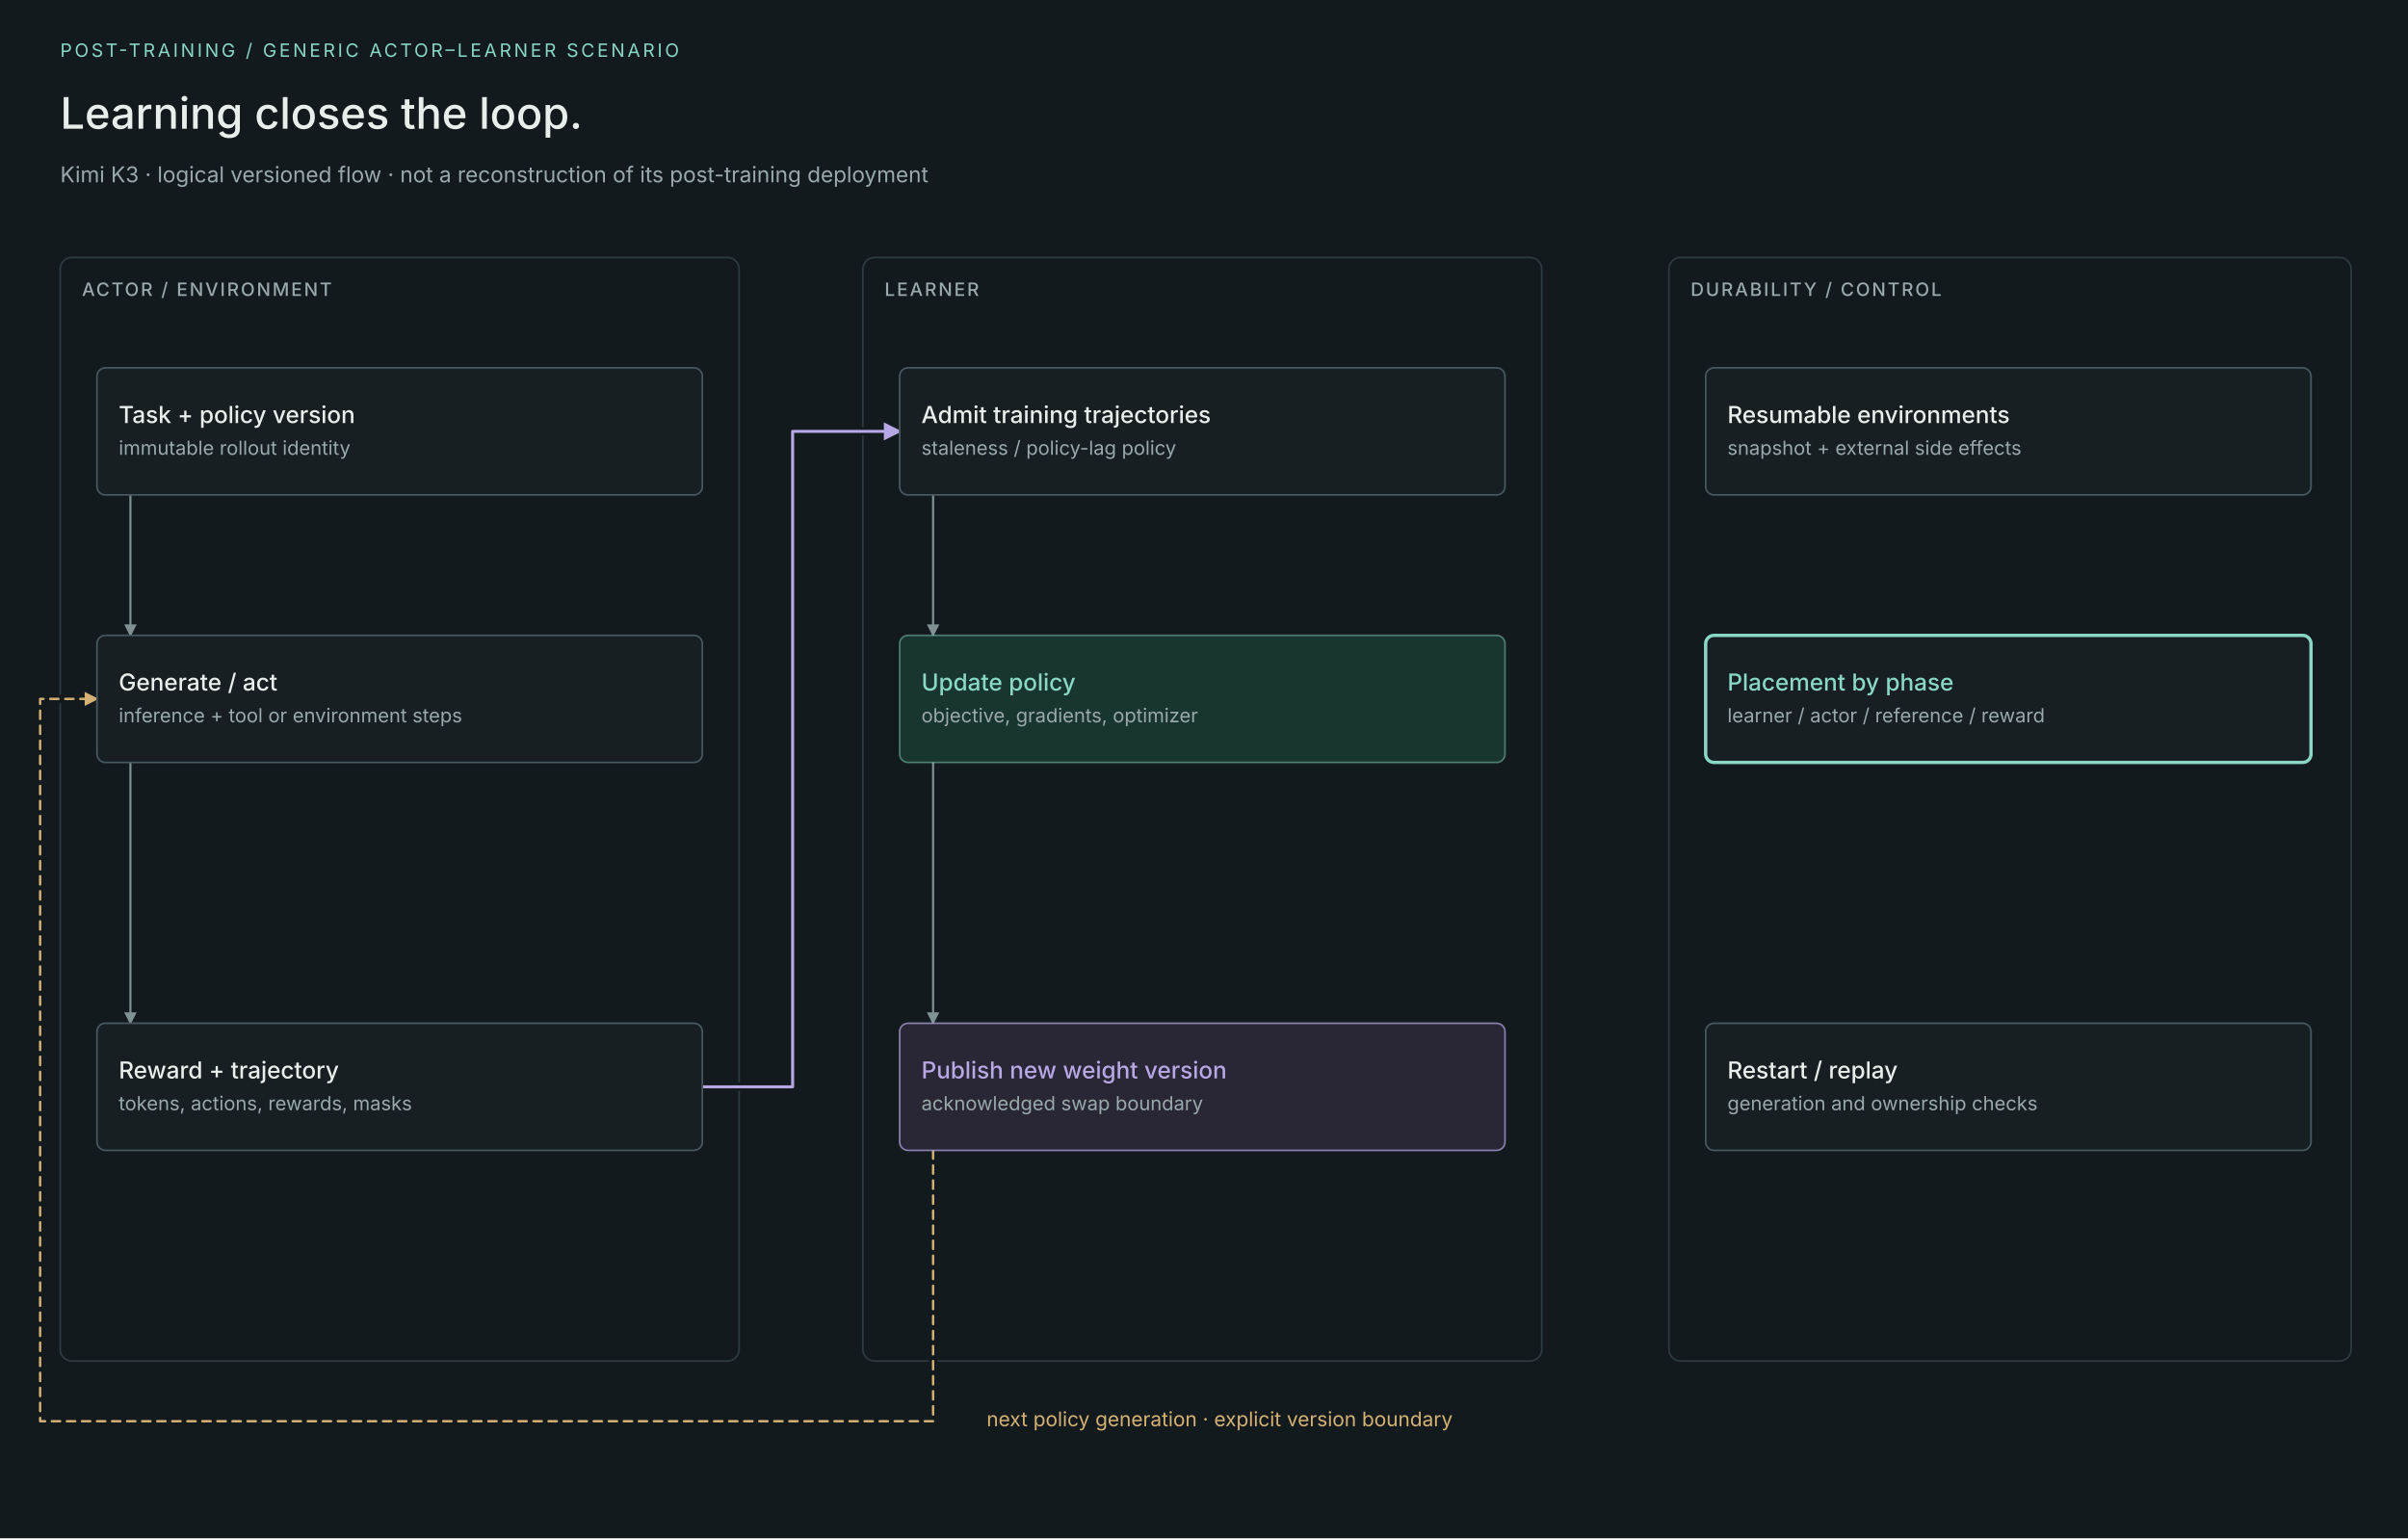
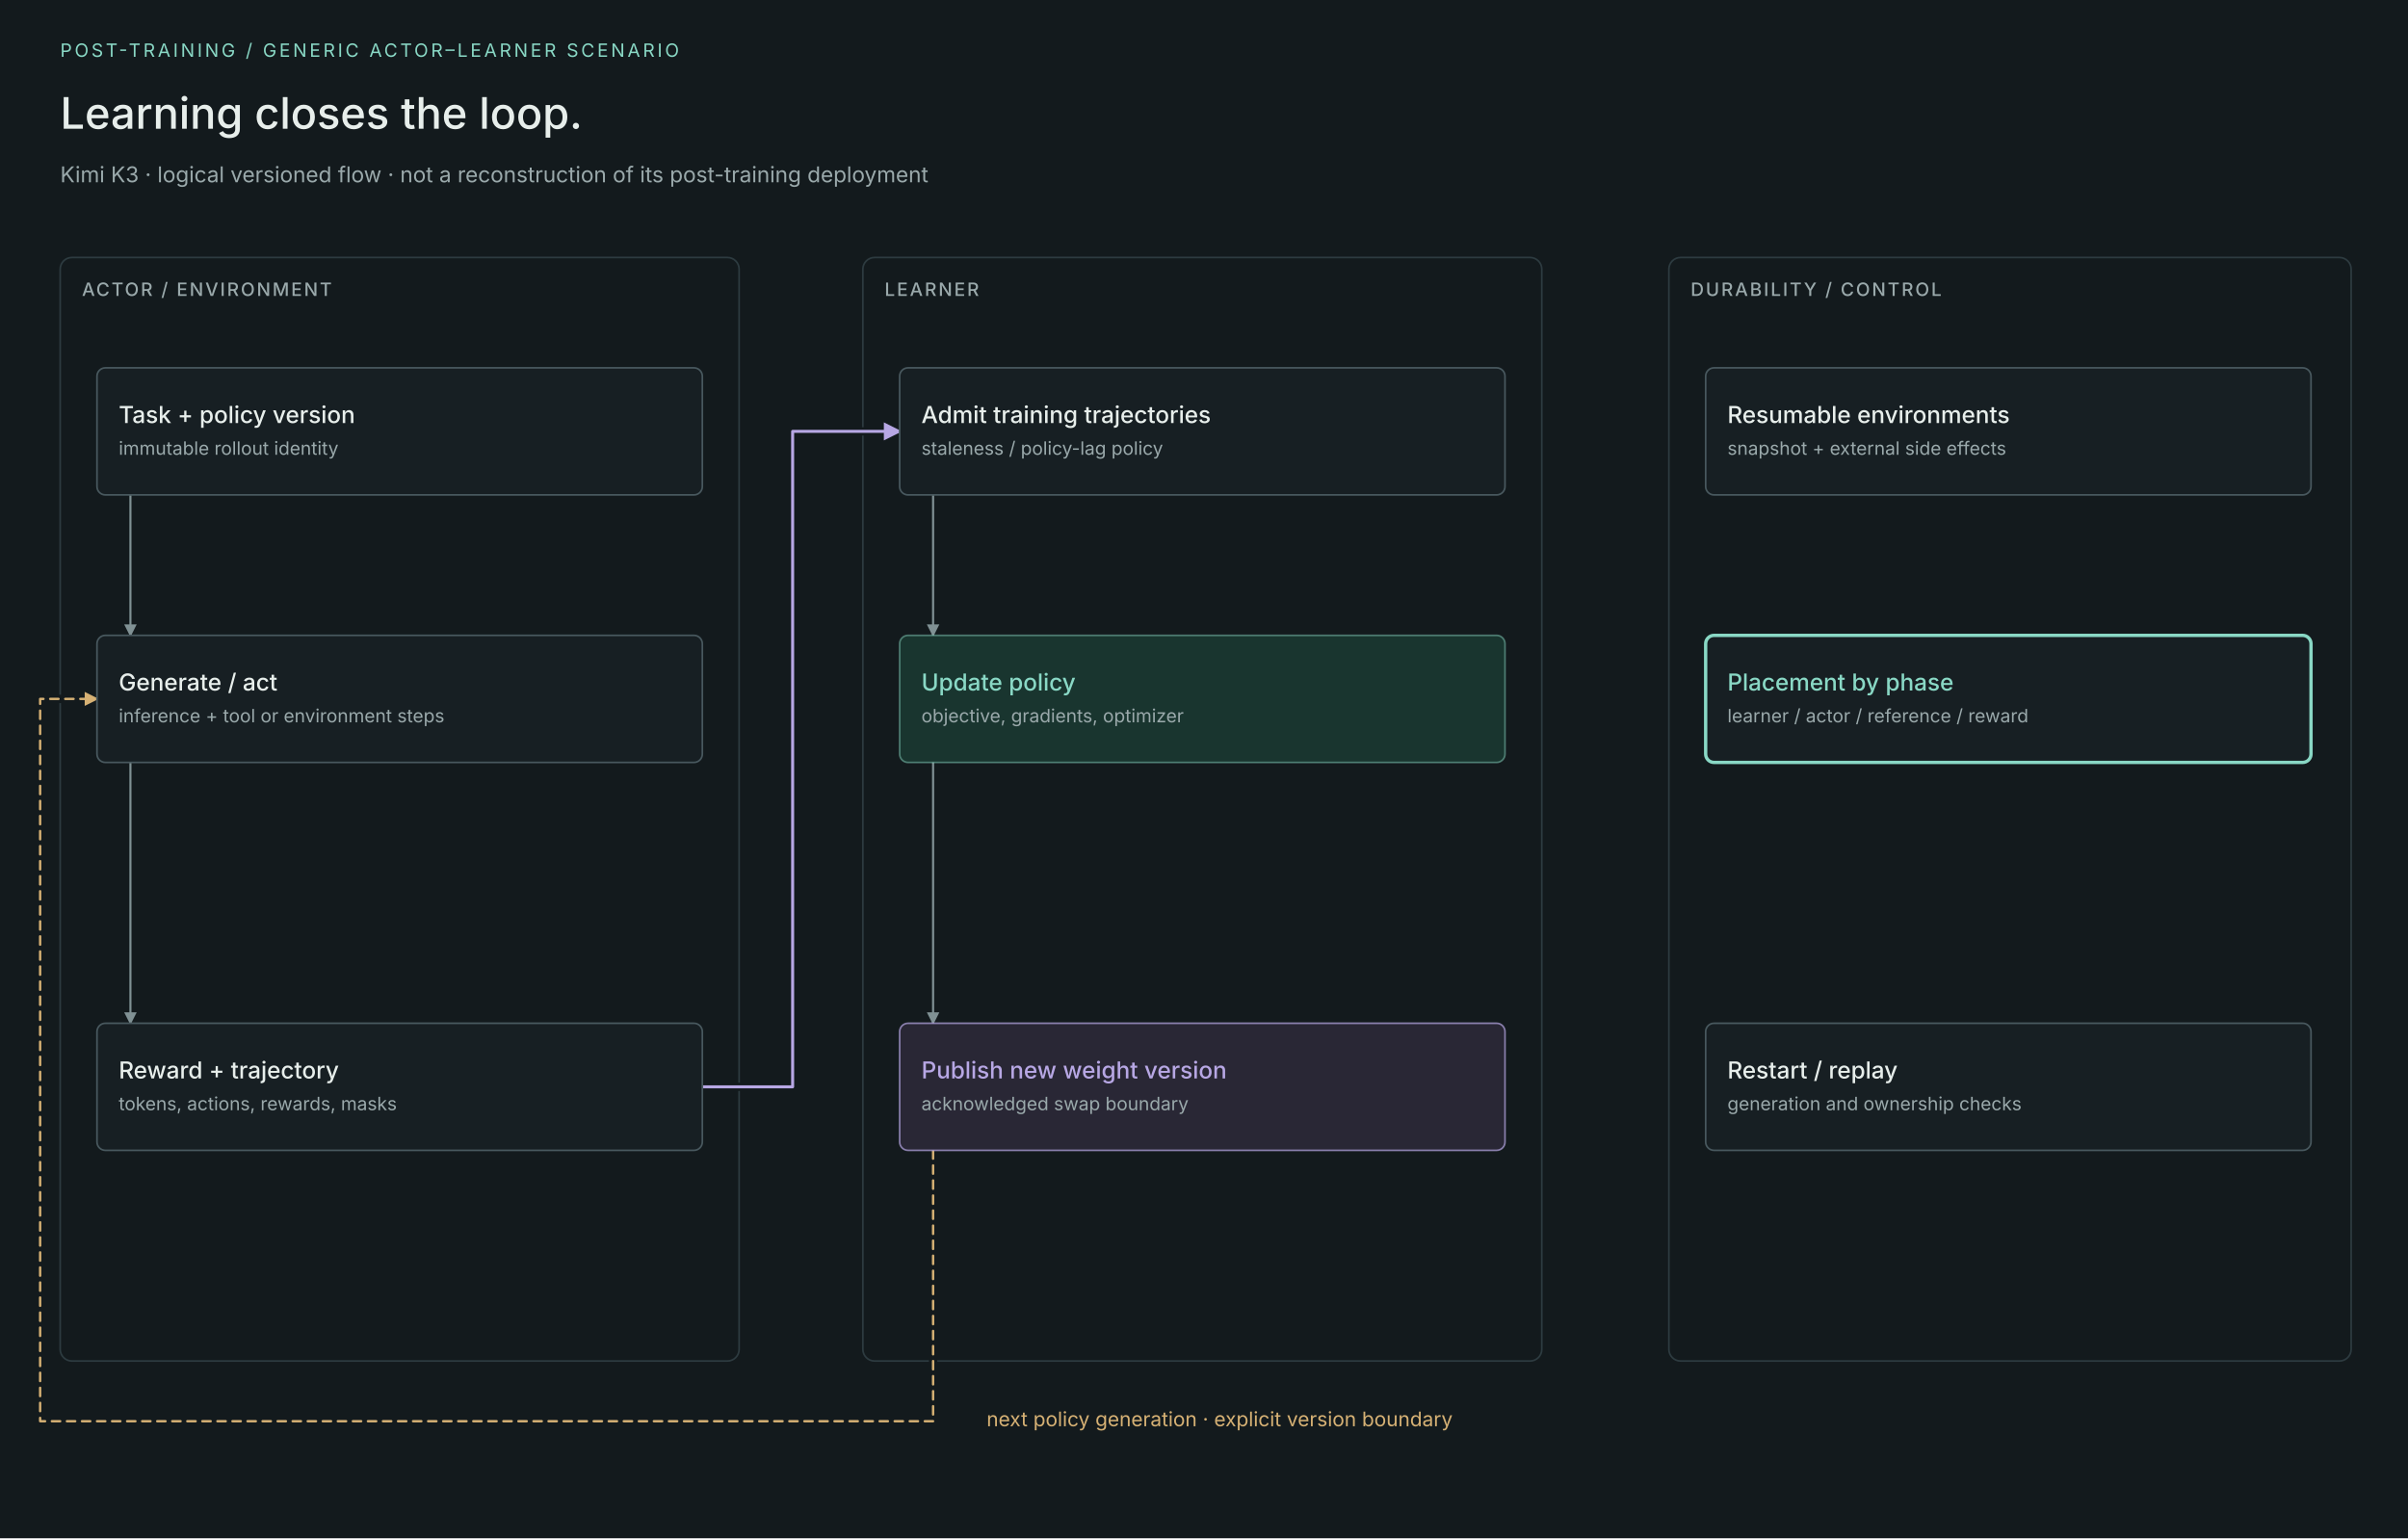
<svg xmlns="http://www.w3.org/2000/svg" class="schematic" id="schematic" viewBox="0 0 1440 920" role="group" aria-label="Kimi K3 Training schematic" style="fill:rgb(0, 0, 0);fill-opacity:1;stroke:none;stroke-width:1px;stroke-opacity:1;stroke-dasharray:none;stroke-linecap:butt;stroke-linejoin:miter;font-family:Inter, -apple-system, &quot;system-ui&quot;, &quot;Segoe UI&quot;, Arial, sans-serif;font-size:14px;font-weight:400;letter-spacing:normal;text-anchor:start;opacity:1" width="1440" height="920">
  <defs style="fill:rgb(0, 0, 0);fill-opacity:1;stroke:none;stroke-width:1px;stroke-opacity:1;stroke-dasharray:none;stroke-linecap:butt;stroke-linejoin:miter;font-family:Inter, -apple-system, &quot;system-ui&quot;, &quot;Segoe UI&quot;, Arial, sans-serif;font-size:14px;font-weight:400;letter-spacing:normal;text-anchor:start;opacity:1">
    <marker id="arrow-flow" viewBox="0 0 8 8" refX="7" refY="4" markerWidth="6" markerHeight="6" orient="auto-start-reverse" style="fill:rgb(0, 0, 0);fill-opacity:1;stroke:none;stroke-width:1px;stroke-opacity:1;stroke-dasharray:none;stroke-linecap:butt;stroke-linejoin:miter;font-family:Inter, -apple-system, &quot;system-ui&quot;, &quot;Segoe UI&quot;, Arial, sans-serif;font-size:14px;font-weight:400;letter-spacing:normal;text-anchor:start;opacity:1">
      <path d="M 0 0 L 8 4 L 0 8 Z" style="fill:rgb(128, 145, 148);fill-opacity:1;stroke:none;stroke-width:1px;stroke-opacity:1;stroke-dasharray:none;stroke-linecap:butt;stroke-linejoin:miter;font-family:Inter, -apple-system, &quot;system-ui&quot;, &quot;Segoe UI&quot;, Arial, sans-serif;font-size:14px;font-weight:400;letter-spacing:normal;text-anchor:start;opacity:1" />
    </marker>
    <marker id="arrow-state" viewBox="0 0 8 8" refX="7" refY="4" markerWidth="6" markerHeight="6" orient="auto-start-reverse" style="fill:rgb(0, 0, 0);fill-opacity:1;stroke:none;stroke-width:1px;stroke-opacity:1;stroke-dasharray:none;stroke-linecap:butt;stroke-linejoin:miter;font-family:Inter, -apple-system, &quot;system-ui&quot;, &quot;Segoe UI&quot;, Arial, sans-serif;font-size:14px;font-weight:400;letter-spacing:normal;text-anchor:start;opacity:1">
      <path d="M 0 0 L 8 4 L 0 8 Z" style="fill:rgb(214, 177, 116);fill-opacity:1;stroke:none;stroke-width:1px;stroke-opacity:1;stroke-dasharray:none;stroke-linecap:butt;stroke-linejoin:miter;font-family:Inter, -apple-system, &quot;system-ui&quot;, &quot;Segoe UI&quot;, Arial, sans-serif;font-size:14px;font-weight:400;letter-spacing:normal;text-anchor:start;opacity:1" />
    </marker>
    <marker id="arrow-residual" viewBox="0 0 8 8" refX="7" refY="4" markerWidth="6" markerHeight="6" orient="auto-start-reverse" style="fill:rgb(0, 0, 0);fill-opacity:1;stroke:none;stroke-width:1px;stroke-opacity:1;stroke-dasharray:none;stroke-linecap:butt;stroke-linejoin:miter;font-family:Inter, -apple-system, &quot;system-ui&quot;, &quot;Segoe UI&quot;, Arial, sans-serif;font-size:14px;font-weight:400;letter-spacing:normal;text-anchor:start;opacity:1">
      <path d="M 0 0 L 8 4 L 0 8 Z" style="fill:rgb(128, 145, 148);fill-opacity:1;stroke:none;stroke-width:1px;stroke-opacity:1;stroke-dasharray:none;stroke-linecap:butt;stroke-linejoin:miter;font-family:Inter, -apple-system, &quot;system-ui&quot;, &quot;Segoe UI&quot;, Arial, sans-serif;font-size:14px;font-weight:400;letter-spacing:normal;text-anchor:start;opacity:1" />
    </marker>
    <marker id="arrow-comm" viewBox="0 0 8 8" refX="7" refY="4" markerWidth="6" markerHeight="6" orient="auto-start-reverse" style="fill:rgb(0, 0, 0);fill-opacity:1;stroke:none;stroke-width:1px;stroke-opacity:1;stroke-dasharray:none;stroke-linecap:butt;stroke-linejoin:miter;font-family:Inter, -apple-system, &quot;system-ui&quot;, &quot;Segoe UI&quot;, Arial, sans-serif;font-size:14px;font-weight:400;letter-spacing:normal;text-anchor:start;opacity:1">
      <path d="M 0 0 L 8 4 L 0 8 Z" style="fill:rgb(183, 167, 228);fill-opacity:1;stroke:none;stroke-width:1px;stroke-opacity:1;stroke-dasharray:none;stroke-linecap:butt;stroke-linejoin:miter;font-family:Inter, -apple-system, &quot;system-ui&quot;, &quot;Segoe UI&quot;, Arial, sans-serif;font-size:14px;font-weight:400;letter-spacing:normal;text-anchor:start;opacity:1" />
    </marker>
    <marker id="arrow-control" viewBox="0 0 8 8" refX="7" refY="4" markerWidth="6" markerHeight="6" orient="auto-start-reverse" style="fill:rgb(0, 0, 0);fill-opacity:1;stroke:none;stroke-width:1px;stroke-opacity:1;stroke-dasharray:none;stroke-linecap:butt;stroke-linejoin:miter;font-family:Inter, -apple-system, &quot;system-ui&quot;, &quot;Segoe UI&quot;, Arial, sans-serif;font-size:14px;font-weight:400;letter-spacing:normal;text-anchor:start;opacity:1">
      <path d="M 0 0 L 8 4 L 0 8 Z" style="fill:rgb(128, 145, 148);fill-opacity:1;stroke:none;stroke-width:1px;stroke-opacity:1;stroke-dasharray:none;stroke-linecap:butt;stroke-linejoin:miter;font-family:Inter, -apple-system, &quot;system-ui&quot;, &quot;Segoe UI&quot;, Arial, sans-serif;font-size:14px;font-weight:400;letter-spacing:normal;text-anchor:start;opacity:1" />
    </marker>
    <marker id="arrow-delay" viewBox="0 0 8 8" refX="7" refY="4" markerWidth="6" markerHeight="6" orient="auto-start-reverse" style="fill:rgb(0, 0, 0);fill-opacity:1;stroke:none;stroke-width:1px;stroke-opacity:1;stroke-dasharray:none;stroke-linecap:butt;stroke-linejoin:miter;font-family:Inter, -apple-system, &quot;system-ui&quot;, &quot;Segoe UI&quot;, Arial, sans-serif;font-size:14px;font-weight:400;letter-spacing:normal;text-anchor:start;opacity:1">
      <path d="M 0 0 L 8 4 L 0 8 Z" style="fill:rgb(214, 177, 116);fill-opacity:1;stroke:none;stroke-width:1px;stroke-opacity:1;stroke-dasharray:none;stroke-linecap:butt;stroke-linejoin:miter;font-family:Inter, -apple-system, &quot;system-ui&quot;, &quot;Segoe UI&quot;, Arial, sans-serif;font-size:14px;font-weight:400;letter-spacing:normal;text-anchor:start;opacity:1" />
    </marker>
    <marker id="arrow-host" viewBox="0 0 8 8" refX="7" refY="4" markerWidth="6" markerHeight="6" orient="auto-start-reverse" style="fill:rgb(0, 0, 0);fill-opacity:1;stroke:none;stroke-width:1px;stroke-opacity:1;stroke-dasharray:none;stroke-linecap:butt;stroke-linejoin:miter;font-family:Inter, -apple-system, &quot;system-ui&quot;, &quot;Segoe UI&quot;, Arial, sans-serif;font-size:14px;font-weight:400;letter-spacing:normal;text-anchor:start;opacity:1">
      <path d="M 0 0 L 8 4 L 0 8 Z" style="fill:rgb(128, 145, 148);fill-opacity:1;stroke:none;stroke-width:1px;stroke-opacity:1;stroke-dasharray:none;stroke-linecap:butt;stroke-linejoin:miter;font-family:Inter, -apple-system, &quot;system-ui&quot;, &quot;Segoe UI&quot;, Arial, sans-serif;font-size:14px;font-weight:400;letter-spacing:normal;text-anchor:start;opacity:1" />
    </marker>
    <marker id="arrow-nvlink" viewBox="0 0 8 8" refX="7" refY="4" markerWidth="6" markerHeight="6" orient="auto-start-reverse" style="fill:rgb(0, 0, 0);fill-opacity:1;stroke:none;stroke-width:1px;stroke-opacity:1;stroke-dasharray:none;stroke-linecap:butt;stroke-linejoin:miter;font-family:Inter, -apple-system, &quot;system-ui&quot;, &quot;Segoe UI&quot;, Arial, sans-serif;font-size:14px;font-weight:400;letter-spacing:normal;text-anchor:start;opacity:1">
      <path d="M 0 0 L 8 4 L 0 8 Z" style="fill:rgb(128, 145, 148);fill-opacity:1;stroke:none;stroke-width:1px;stroke-opacity:1;stroke-dasharray:none;stroke-linecap:butt;stroke-linejoin:miter;font-family:Inter, -apple-system, &quot;system-ui&quot;, &quot;Segoe UI&quot;, Arial, sans-serif;font-size:14px;font-weight:400;letter-spacing:normal;text-anchor:start;opacity:1" />
    </marker>
    <marker id="arrow-inactive" viewBox="0 0 8 8" refX="7" refY="4" markerWidth="6" markerHeight="6" orient="auto-start-reverse" style="fill:rgb(0, 0, 0);fill-opacity:1;stroke:none;stroke-width:1px;stroke-opacity:1;stroke-dasharray:none;stroke-linecap:butt;stroke-linejoin:miter;font-family:Inter, -apple-system, &quot;system-ui&quot;, &quot;Segoe UI&quot;, Arial, sans-serif;font-size:14px;font-weight:400;letter-spacing:normal;text-anchor:start;opacity:1">
      <path d="M 0 0 L 8 4 L 0 8 Z" style="fill:rgb(128, 145, 148);fill-opacity:1;stroke:none;stroke-width:1px;stroke-opacity:1;stroke-dasharray:none;stroke-linecap:butt;stroke-linejoin:miter;font-family:Inter, -apple-system, &quot;system-ui&quot;, &quot;Segoe UI&quot;, Arial, sans-serif;font-size:14px;font-weight:400;letter-spacing:normal;text-anchor:start;opacity:1" />
    </marker>
  </defs>
  <rect class="canvas-bg" width="1440" height="920" style="fill:rgb(19, 26, 29);fill-opacity:1;stroke:none;stroke-width:1px;stroke-opacity:1;stroke-dasharray:none;stroke-linecap:butt;stroke-linejoin:miter;font-family:Inter, -apple-system, &quot;system-ui&quot;, &quot;Segoe UI&quot;, Arial, sans-serif;font-size:14px;font-weight:400;letter-spacing:normal;text-anchor:start;opacity:1" />
  <g class="diagram-group" data-group="rollout" style="fill:rgb(0, 0, 0);fill-opacity:1;stroke:none;stroke-width:1px;stroke-opacity:1;stroke-dasharray:none;stroke-linecap:butt;stroke-linejoin:miter;font-family:Inter, -apple-system, &quot;system-ui&quot;, &quot;Segoe UI&quot;, Arial, sans-serif;font-size:14px;font-weight:400;letter-spacing:normal;text-anchor:start;opacity:1">
    <rect class="group-box" x="36" y="154" width="406" height="660" rx="7" style="fill:none;fill-opacity:1;stroke:rgb(45, 59, 64);stroke-width:1px;stroke-opacity:1;stroke-dasharray:none;stroke-linecap:butt;stroke-linejoin:miter;font-family:Inter, -apple-system, &quot;system-ui&quot;, &quot;Segoe UI&quot;, Arial, sans-serif;font-size:14px;font-weight:400;letter-spacing:normal;text-anchor:start;opacity:1" />
    <text class="group-title" x="49" y="177" style="fill:rgb(154, 169, 171);fill-opacity:1;stroke:none;stroke-width:1px;stroke-opacity:1;stroke-dasharray:none;stroke-linecap:butt;stroke-linejoin:miter;font-family:Inter, -apple-system, &quot;system-ui&quot;, &quot;Segoe UI&quot;, Arial, sans-serif;font-size:11px;font-weight:500;letter-spacing:1.1px;text-anchor:start;opacity:1">ACTOR / ENVIRONMENT</text>
  </g>
  <g class="diagram-group" data-group="learn" style="fill:rgb(0, 0, 0);fill-opacity:1;stroke:none;stroke-width:1px;stroke-opacity:1;stroke-dasharray:none;stroke-linecap:butt;stroke-linejoin:miter;font-family:Inter, -apple-system, &quot;system-ui&quot;, &quot;Segoe UI&quot;, Arial, sans-serif;font-size:14px;font-weight:400;letter-spacing:normal;text-anchor:start;opacity:1">
    <rect class="group-box" x="516" y="154" width="406" height="660" rx="7" style="fill:none;fill-opacity:1;stroke:rgb(45, 59, 64);stroke-width:1px;stroke-opacity:1;stroke-dasharray:none;stroke-linecap:butt;stroke-linejoin:miter;font-family:Inter, -apple-system, &quot;system-ui&quot;, &quot;Segoe UI&quot;, Arial, sans-serif;font-size:14px;font-weight:400;letter-spacing:normal;text-anchor:start;opacity:1" />
    <text class="group-title" x="529" y="177" style="fill:rgb(154, 169, 171);fill-opacity:1;stroke:none;stroke-width:1px;stroke-opacity:1;stroke-dasharray:none;stroke-linecap:butt;stroke-linejoin:miter;font-family:Inter, -apple-system, &quot;system-ui&quot;, &quot;Segoe UI&quot;, Arial, sans-serif;font-size:11px;font-weight:500;letter-spacing:1.1px;text-anchor:start;opacity:1">LEARNER</text>
  </g>
  <g class="diagram-group" data-group="durability" style="fill:rgb(0, 0, 0);fill-opacity:1;stroke:none;stroke-width:1px;stroke-opacity:1;stroke-dasharray:none;stroke-linecap:butt;stroke-linejoin:miter;font-family:Inter, -apple-system, &quot;system-ui&quot;, &quot;Segoe UI&quot;, Arial, sans-serif;font-size:14px;font-weight:400;letter-spacing:normal;text-anchor:start;opacity:1">
    <rect class="group-box" x="998" y="154" width="408" height="660" rx="7" style="fill:none;fill-opacity:1;stroke:rgb(45, 59, 64);stroke-width:1px;stroke-opacity:1;stroke-dasharray:none;stroke-linecap:butt;stroke-linejoin:miter;font-family:Inter, -apple-system, &quot;system-ui&quot;, &quot;Segoe UI&quot;, Arial, sans-serif;font-size:14px;font-weight:400;letter-spacing:normal;text-anchor:start;opacity:1" />
    <text class="group-title" x="1011" y="177" style="fill:rgb(154, 169, 171);fill-opacity:1;stroke:none;stroke-width:1px;stroke-opacity:1;stroke-dasharray:none;stroke-linecap:butt;stroke-linejoin:miter;font-family:Inter, -apple-system, &quot;system-ui&quot;, &quot;Segoe UI&quot;, Arial, sans-serif;font-size:11px;font-weight:500;letter-spacing:1.1px;text-anchor:start;opacity:1">DURABILITY / CONTROL</text>
  </g>
  <g class="edge  " data-edge="wire-0" style="fill:rgb(0, 0, 0);fill-opacity:1;stroke:none;stroke-width:1px;stroke-opacity:1;stroke-dasharray:none;stroke-linecap:butt;stroke-linejoin:miter;font-family:Inter, -apple-system, &quot;system-ui&quot;, &quot;Segoe UI&quot;, Arial, sans-serif;font-size:14px;font-weight:400;letter-spacing:normal;text-anchor:start;opacity:1">
    <path class="wire-halo" d="M78 296 L78 380" style="fill:none;fill-opacity:1;stroke:rgb(19, 26, 29);stroke-width:5px;stroke-opacity:1;stroke-dasharray:none;stroke-linecap:butt;stroke-linejoin:round;font-family:Inter, -apple-system, &quot;system-ui&quot;, &quot;Segoe UI&quot;, Arial, sans-serif;font-size:14px;font-weight:400;letter-spacing:normal;text-anchor:start;opacity:1" />
    <path class="wire flow" d="M78 296 L78 380" marker-end="url(#arrow-flow)" style="fill:none;fill-opacity:1;stroke:rgb(128, 145, 148);stroke-width:1.25px;stroke-opacity:1;stroke-dasharray:none;stroke-linecap:round;stroke-linejoin:round;font-family:Inter, -apple-system, &quot;system-ui&quot;, &quot;Segoe UI&quot;, Arial, sans-serif;font-size:14px;font-weight:400;letter-spacing:normal;text-anchor:start;opacity:1" />
  </g>
  <g class="edge  " data-edge="wire-1" style="fill:rgb(0, 0, 0);fill-opacity:1;stroke:none;stroke-width:1px;stroke-opacity:1;stroke-dasharray:none;stroke-linecap:butt;stroke-linejoin:miter;font-family:Inter, -apple-system, &quot;system-ui&quot;, &quot;Segoe UI&quot;, Arial, sans-serif;font-size:14px;font-weight:400;letter-spacing:normal;text-anchor:start;opacity:1">
    <path class="wire-halo" d="M78 456 L78 612" style="fill:none;fill-opacity:1;stroke:rgb(19, 26, 29);stroke-width:5px;stroke-opacity:1;stroke-dasharray:none;stroke-linecap:butt;stroke-linejoin:round;font-family:Inter, -apple-system, &quot;system-ui&quot;, &quot;Segoe UI&quot;, Arial, sans-serif;font-size:14px;font-weight:400;letter-spacing:normal;text-anchor:start;opacity:1" />
    <path class="wire flow" d="M78 456 L78 612" marker-end="url(#arrow-flow)" style="fill:none;fill-opacity:1;stroke:rgb(128, 145, 148);stroke-width:1.25px;stroke-opacity:1;stroke-dasharray:none;stroke-linecap:round;stroke-linejoin:round;font-family:Inter, -apple-system, &quot;system-ui&quot;, &quot;Segoe UI&quot;, Arial, sans-serif;font-size:14px;font-weight:400;letter-spacing:normal;text-anchor:start;opacity:1" />
  </g>
  <g class="edge  " data-edge="wire-2" style="fill:rgb(0, 0, 0);fill-opacity:1;stroke:none;stroke-width:1px;stroke-opacity:1;stroke-dasharray:none;stroke-linecap:butt;stroke-linejoin:miter;font-family:Inter, -apple-system, &quot;system-ui&quot;, &quot;Segoe UI&quot;, Arial, sans-serif;font-size:14px;font-weight:400;letter-spacing:normal;text-anchor:start;opacity:1">
    <path class="wire-halo" d="M420 650 L474 650 L474 258 L538 258" style="fill:none;fill-opacity:1;stroke:rgb(19, 26, 29);stroke-width:5px;stroke-opacity:1;stroke-dasharray:none;stroke-linecap:butt;stroke-linejoin:round;font-family:Inter, -apple-system, &quot;system-ui&quot;, &quot;Segoe UI&quot;, Arial, sans-serif;font-size:14px;font-weight:400;letter-spacing:normal;text-anchor:start;opacity:1" />
    <path class="wire comm" d="M420 650 L474 650 L474 258 L538 258" marker-end="url(#arrow-comm)" style="fill:none;fill-opacity:1;stroke:rgb(183, 167, 228);stroke-width:1.8px;stroke-opacity:1;stroke-dasharray:none;stroke-linecap:round;stroke-linejoin:round;font-family:Inter, -apple-system, &quot;system-ui&quot;, &quot;Segoe UI&quot;, Arial, sans-serif;font-size:14px;font-weight:400;letter-spacing:normal;text-anchor:start;opacity:1" />
  </g>
  <g class="edge  " data-edge="wire-3" style="fill:rgb(0, 0, 0);fill-opacity:1;stroke:none;stroke-width:1px;stroke-opacity:1;stroke-dasharray:none;stroke-linecap:butt;stroke-linejoin:miter;font-family:Inter, -apple-system, &quot;system-ui&quot;, &quot;Segoe UI&quot;, Arial, sans-serif;font-size:14px;font-weight:400;letter-spacing:normal;text-anchor:start;opacity:1">
    <path class="wire-halo" d="M558 296 L558 380" style="fill:none;fill-opacity:1;stroke:rgb(19, 26, 29);stroke-width:5px;stroke-opacity:1;stroke-dasharray:none;stroke-linecap:butt;stroke-linejoin:round;font-family:Inter, -apple-system, &quot;system-ui&quot;, &quot;Segoe UI&quot;, Arial, sans-serif;font-size:14px;font-weight:400;letter-spacing:normal;text-anchor:start;opacity:1" />
    <path class="wire flow" d="M558 296 L558 380" marker-end="url(#arrow-flow)" style="fill:none;fill-opacity:1;stroke:rgb(128, 145, 148);stroke-width:1.25px;stroke-opacity:1;stroke-dasharray:none;stroke-linecap:round;stroke-linejoin:round;font-family:Inter, -apple-system, &quot;system-ui&quot;, &quot;Segoe UI&quot;, Arial, sans-serif;font-size:14px;font-weight:400;letter-spacing:normal;text-anchor:start;opacity:1" />
  </g>
  <g class="edge  " data-edge="wire-4" style="fill:rgb(0, 0, 0);fill-opacity:1;stroke:none;stroke-width:1px;stroke-opacity:1;stroke-dasharray:none;stroke-linecap:butt;stroke-linejoin:miter;font-family:Inter, -apple-system, &quot;system-ui&quot;, &quot;Segoe UI&quot;, Arial, sans-serif;font-size:14px;font-weight:400;letter-spacing:normal;text-anchor:start;opacity:1">
    <path class="wire-halo" d="M558 456 L558 612" style="fill:none;fill-opacity:1;stroke:rgb(19, 26, 29);stroke-width:5px;stroke-opacity:1;stroke-dasharray:none;stroke-linecap:butt;stroke-linejoin:round;font-family:Inter, -apple-system, &quot;system-ui&quot;, &quot;Segoe UI&quot;, Arial, sans-serif;font-size:14px;font-weight:400;letter-spacing:normal;text-anchor:start;opacity:1" />
    <path class="wire flow" d="M558 456 L558 612" marker-end="url(#arrow-flow)" style="fill:none;fill-opacity:1;stroke:rgb(128, 145, 148);stroke-width:1.25px;stroke-opacity:1;stroke-dasharray:none;stroke-linecap:round;stroke-linejoin:round;font-family:Inter, -apple-system, &quot;system-ui&quot;, &quot;Segoe UI&quot;, Arial, sans-serif;font-size:14px;font-weight:400;letter-spacing:normal;text-anchor:start;opacity:1" />
  </g>
  <g class="edge  " data-edge="wire-5" style="fill:rgb(0, 0, 0);fill-opacity:1;stroke:none;stroke-width:1px;stroke-opacity:1;stroke-dasharray:none;stroke-linecap:butt;stroke-linejoin:miter;font-family:Inter, -apple-system, &quot;system-ui&quot;, &quot;Segoe UI&quot;, Arial, sans-serif;font-size:14px;font-weight:400;letter-spacing:normal;text-anchor:start;opacity:1">
    <path class="wire-halo" d="M558 688 L558 850 L24 850 L24 418 L58 418" style="fill:none;fill-opacity:1;stroke:rgb(19, 26, 29);stroke-width:5px;stroke-opacity:1;stroke-dasharray:none;stroke-linecap:butt;stroke-linejoin:round;font-family:Inter, -apple-system, &quot;system-ui&quot;, &quot;Segoe UI&quot;, Arial, sans-serif;font-size:14px;font-weight:400;letter-spacing:normal;text-anchor:start;opacity:1" />
    <path class="wire delay" d="M558 688 L558 850 L24 850 L24 418 L58 418" marker-end="url(#arrow-delay)" style="fill:none;fill-opacity:1;stroke:rgb(214, 177, 116);stroke-width:1.4px;stroke-opacity:1;stroke-dasharray:5px, 4px;stroke-linecap:round;stroke-linejoin:round;font-family:Inter, -apple-system, &quot;system-ui&quot;, &quot;Segoe UI&quot;, Arial, sans-serif;font-size:14px;font-weight:400;letter-spacing:normal;text-anchor:start;opacity:1" />
  </g>
  <g class="node op neutral    " data-node="prompt" role="button" aria-label="Task + policy version — immutable rollout identity" style="fill:rgb(0, 0, 0);fill-opacity:1;stroke:none;stroke-width:1px;stroke-opacity:1;stroke-dasharray:none;stroke-linecap:butt;stroke-linejoin:miter;font-family:Inter, -apple-system, &quot;system-ui&quot;, &quot;Segoe UI&quot;, Arial, sans-serif;font-size:14px;font-weight:400;letter-spacing:normal;text-anchor:start;opacity:1">
    <rect class="node-box" x="58" y="220" width="362" height="76" rx="5" style="fill:rgb(23, 31, 35);fill-opacity:1;stroke:rgb(72, 88, 94);stroke-width:1px;stroke-opacity:1;stroke-dasharray:none;stroke-linecap:butt;stroke-linejoin:miter;font-family:Inter, -apple-system, &quot;system-ui&quot;, &quot;Segoe UI&quot;, Arial, sans-serif;font-size:14px;font-weight:400;letter-spacing:normal;text-anchor:start;opacity:1" />
    <text class="node-title" x="71" y="253" style="fill:rgb(231, 238, 235);fill-opacity:1;stroke:none;stroke-width:1px;stroke-opacity:1;stroke-dasharray:none;stroke-linecap:butt;stroke-linejoin:miter;font-family:Inter, -apple-system, &quot;system-ui&quot;, &quot;Segoe UI&quot;, Arial, sans-serif;font-size:14px;font-weight:550;letter-spacing:normal;text-anchor:start;opacity:1">Task + policy version</text>
-     <text class="node-sub" x="71" y="272" style="fill:rgb(154, 169, 171);fill-opacity:1;stroke:none;stroke-width:1px;stroke-opacity:1;stroke-dasharray:none;stroke-linecap:butt;stroke-linejoin:miter;font-family:Inter, -apple-system, &quot;system-ui&quot;, &quot;Segoe UI&quot;, Arial, sans-serif;font-size:11.6px;font-weight:400;letter-spacing:normal;text-anchor:start;opacity:1">immutable rollout identity</text>
+     <text class="node-sub" x="71" y="272" style="fill:rgb(154, 169, 171);fill-opacity:1;stroke:none;stroke-width:1px;stroke-opacity:1;stroke-dasharray:none;stroke-linecap:butt;stroke-linejoin:miter;font-family:Inter, -apple-system, &quot;system-ui&quot;, &quot;Segoe UI&quot;, Arial, sans-serif;font-size:11px;font-weight:400;letter-spacing:normal;text-anchor:start;opacity:1">immutable rollout identity</text>
  </g>
  <g class="node op neutral    " data-node="actor" role="button" aria-label="Generate / act — inference + tool or environment steps" style="fill:rgb(0, 0, 0);fill-opacity:1;stroke:none;stroke-width:1px;stroke-opacity:1;stroke-dasharray:none;stroke-linecap:butt;stroke-linejoin:miter;font-family:Inter, -apple-system, &quot;system-ui&quot;, &quot;Segoe UI&quot;, Arial, sans-serif;font-size:14px;font-weight:400;letter-spacing:normal;text-anchor:start;opacity:1">
    <rect class="node-box" x="58" y="380" width="362" height="76" rx="5" style="fill:rgb(23, 31, 35);fill-opacity:1;stroke:rgb(72, 88, 94);stroke-width:1px;stroke-opacity:1;stroke-dasharray:none;stroke-linecap:butt;stroke-linejoin:miter;font-family:Inter, -apple-system, &quot;system-ui&quot;, &quot;Segoe UI&quot;, Arial, sans-serif;font-size:14px;font-weight:400;letter-spacing:normal;text-anchor:start;opacity:1" />
    <text class="node-title" x="71" y="413" style="fill:rgb(231, 238, 235);fill-opacity:1;stroke:none;stroke-width:1px;stroke-opacity:1;stroke-dasharray:none;stroke-linecap:butt;stroke-linejoin:miter;font-family:Inter, -apple-system, &quot;system-ui&quot;, &quot;Segoe UI&quot;, Arial, sans-serif;font-size:14px;font-weight:550;letter-spacing:normal;text-anchor:start;opacity:1">Generate / act</text>
-     <text class="node-sub" x="71" y="432" style="fill:rgb(154, 169, 171);fill-opacity:1;stroke:none;stroke-width:1px;stroke-opacity:1;stroke-dasharray:none;stroke-linecap:butt;stroke-linejoin:miter;font-family:Inter, -apple-system, &quot;system-ui&quot;, &quot;Segoe UI&quot;, Arial, sans-serif;font-size:11.6px;font-weight:400;letter-spacing:normal;text-anchor:start;opacity:1">inference + tool or environment steps</text>
+     <text class="node-sub" x="71" y="432" style="fill:rgb(154, 169, 171);fill-opacity:1;stroke:none;stroke-width:1px;stroke-opacity:1;stroke-dasharray:none;stroke-linecap:butt;stroke-linejoin:miter;font-family:Inter, -apple-system, &quot;system-ui&quot;, &quot;Segoe UI&quot;, Arial, sans-serif;font-size:11px;font-weight:400;letter-spacing:normal;text-anchor:start;opacity:1">inference + tool or environment steps</text>
  </g>
  <g class="node op neutral    " data-node="reward" role="button" aria-label="Reward + trajectory — tokens, actions, rewards, masks" style="fill:rgb(0, 0, 0);fill-opacity:1;stroke:none;stroke-width:1px;stroke-opacity:1;stroke-dasharray:none;stroke-linecap:butt;stroke-linejoin:miter;font-family:Inter, -apple-system, &quot;system-ui&quot;, &quot;Segoe UI&quot;, Arial, sans-serif;font-size:14px;font-weight:400;letter-spacing:normal;text-anchor:start;opacity:1">
    <rect class="node-box" x="58" y="612" width="362" height="76" rx="5" style="fill:rgb(23, 31, 35);fill-opacity:1;stroke:rgb(72, 88, 94);stroke-width:1px;stroke-opacity:1;stroke-dasharray:none;stroke-linecap:butt;stroke-linejoin:miter;font-family:Inter, -apple-system, &quot;system-ui&quot;, &quot;Segoe UI&quot;, Arial, sans-serif;font-size:14px;font-weight:400;letter-spacing:normal;text-anchor:start;opacity:1" />
    <text class="node-title" x="71" y="645" style="fill:rgb(231, 238, 235);fill-opacity:1;stroke:none;stroke-width:1px;stroke-opacity:1;stroke-dasharray:none;stroke-linecap:butt;stroke-linejoin:miter;font-family:Inter, -apple-system, &quot;system-ui&quot;, &quot;Segoe UI&quot;, Arial, sans-serif;font-size:14px;font-weight:550;letter-spacing:normal;text-anchor:start;opacity:1">Reward + trajectory</text>
-     <text class="node-sub" x="71" y="664" style="fill:rgb(154, 169, 171);fill-opacity:1;stroke:none;stroke-width:1px;stroke-opacity:1;stroke-dasharray:none;stroke-linecap:butt;stroke-linejoin:miter;font-family:Inter, -apple-system, &quot;system-ui&quot;, &quot;Segoe UI&quot;, Arial, sans-serif;font-size:11.6px;font-weight:400;letter-spacing:normal;text-anchor:start;opacity:1">tokens, actions, rewards, masks</text>
+     <text class="node-sub" x="71" y="664" style="fill:rgb(154, 169, 171);fill-opacity:1;stroke:none;stroke-width:1px;stroke-opacity:1;stroke-dasharray:none;stroke-linecap:butt;stroke-linejoin:miter;font-family:Inter, -apple-system, &quot;system-ui&quot;, &quot;Segoe UI&quot;, Arial, sans-serif;font-size:11px;font-weight:400;letter-spacing:normal;text-anchor:start;opacity:1">tokens, actions, rewards, masks</text>
  </g>
  <g class="node op neutral    " data-node="batch-rl" role="button" aria-label="Admit training trajectories — staleness / policy-lag policy" style="fill:rgb(0, 0, 0);fill-opacity:1;stroke:none;stroke-width:1px;stroke-opacity:1;stroke-dasharray:none;stroke-linecap:butt;stroke-linejoin:miter;font-family:Inter, -apple-system, &quot;system-ui&quot;, &quot;Segoe UI&quot;, Arial, sans-serif;font-size:14px;font-weight:400;letter-spacing:normal;text-anchor:start;opacity:1">
    <rect class="node-box" x="538" y="220" width="362" height="76" rx="5" style="fill:rgb(23, 31, 35);fill-opacity:1;stroke:rgb(72, 88, 94);stroke-width:1px;stroke-opacity:1;stroke-dasharray:none;stroke-linecap:butt;stroke-linejoin:miter;font-family:Inter, -apple-system, &quot;system-ui&quot;, &quot;Segoe UI&quot;, Arial, sans-serif;font-size:14px;font-weight:400;letter-spacing:normal;text-anchor:start;opacity:1" />
    <text class="node-title" x="551" y="253" style="fill:rgb(231, 238, 235);fill-opacity:1;stroke:none;stroke-width:1px;stroke-opacity:1;stroke-dasharray:none;stroke-linecap:butt;stroke-linejoin:miter;font-family:Inter, -apple-system, &quot;system-ui&quot;, &quot;Segoe UI&quot;, Arial, sans-serif;font-size:14px;font-weight:550;letter-spacing:normal;text-anchor:start;opacity:1">Admit training trajectories</text>
-     <text class="node-sub" x="551" y="272" style="fill:rgb(154, 169, 171);fill-opacity:1;stroke:none;stroke-width:1px;stroke-opacity:1;stroke-dasharray:none;stroke-linecap:butt;stroke-linejoin:miter;font-family:Inter, -apple-system, &quot;system-ui&quot;, &quot;Segoe UI&quot;, Arial, sans-serif;font-size:11.6px;font-weight:400;letter-spacing:normal;text-anchor:start;opacity:1">staleness / policy-lag policy</text>
+     <text class="node-sub" x="551" y="272" style="fill:rgb(154, 169, 171);fill-opacity:1;stroke:none;stroke-width:1px;stroke-opacity:1;stroke-dasharray:none;stroke-linecap:butt;stroke-linejoin:miter;font-family:Inter, -apple-system, &quot;system-ui&quot;, &quot;Segoe UI&quot;, Arial, sans-serif;font-size:11px;font-weight:400;letter-spacing:normal;text-anchor:start;opacity:1">staleness / policy-lag policy</text>
  </g>
  <g class="node op compute    " data-node="learn-rl" role="button" aria-label="Update policy — objective, gradients, optimizer" style="fill:rgb(0, 0, 0);fill-opacity:1;stroke:none;stroke-width:1px;stroke-opacity:1;stroke-dasharray:none;stroke-linecap:butt;stroke-linejoin:miter;font-family:Inter, -apple-system, &quot;system-ui&quot;, &quot;Segoe UI&quot;, Arial, sans-serif;font-size:14px;font-weight:400;letter-spacing:normal;text-anchor:start;opacity:1">
    <rect class="node-box" x="538" y="380" width="362" height="76" rx="5" style="fill:rgb(25, 53, 47);fill-opacity:1;stroke:rgb(137, 216, 197);stroke-width:1px;stroke-opacity:0.48;stroke-dasharray:none;stroke-linecap:butt;stroke-linejoin:miter;font-family:Inter, -apple-system, &quot;system-ui&quot;, &quot;Segoe UI&quot;, Arial, sans-serif;font-size:14px;font-weight:400;letter-spacing:normal;text-anchor:start;opacity:1" />
    <text class="node-title" x="551" y="413" style="fill:rgb(137, 216, 197);fill-opacity:1;stroke:none;stroke-width:1px;stroke-opacity:1;stroke-dasharray:none;stroke-linecap:butt;stroke-linejoin:miter;font-family:Inter, -apple-system, &quot;system-ui&quot;, &quot;Segoe UI&quot;, Arial, sans-serif;font-size:14px;font-weight:550;letter-spacing:normal;text-anchor:start;opacity:1">Update policy</text>
-     <text class="node-sub" x="551" y="432" style="fill:rgb(154, 169, 171);fill-opacity:1;stroke:none;stroke-width:1px;stroke-opacity:1;stroke-dasharray:none;stroke-linecap:butt;stroke-linejoin:miter;font-family:Inter, -apple-system, &quot;system-ui&quot;, &quot;Segoe UI&quot;, Arial, sans-serif;font-size:11.6px;font-weight:400;letter-spacing:normal;text-anchor:start;opacity:1">objective, gradients, optimizer</text>
+     <text class="node-sub" x="551" y="432" style="fill:rgb(154, 169, 171);fill-opacity:1;stroke:none;stroke-width:1px;stroke-opacity:1;stroke-dasharray:none;stroke-linecap:butt;stroke-linejoin:miter;font-family:Inter, -apple-system, &quot;system-ui&quot;, &quot;Segoe UI&quot;, Arial, sans-serif;font-size:11px;font-weight:400;letter-spacing:normal;text-anchor:start;opacity:1">objective, gradients, optimizer</text>
  </g>
  <g class="node op comm    " data-node="publish-rl" role="button" aria-label="Publish new weight version — acknowledged swap boundary" style="fill:rgb(0, 0, 0);fill-opacity:1;stroke:none;stroke-width:1px;stroke-opacity:1;stroke-dasharray:none;stroke-linecap:butt;stroke-linejoin:miter;font-family:Inter, -apple-system, &quot;system-ui&quot;, &quot;Segoe UI&quot;, Arial, sans-serif;font-size:14px;font-weight:400;letter-spacing:normal;text-anchor:start;opacity:1">
    <rect class="node-box" x="538" y="612" width="362" height="76" rx="5" style="fill:rgb(41, 39, 53);fill-opacity:1;stroke:rgb(183, 167, 228);stroke-width:1px;stroke-opacity:0.7;stroke-dasharray:none;stroke-linecap:butt;stroke-linejoin:miter;font-family:Inter, -apple-system, &quot;system-ui&quot;, &quot;Segoe UI&quot;, Arial, sans-serif;font-size:14px;font-weight:400;letter-spacing:normal;text-anchor:start;opacity:1" />
    <text class="node-title" x="551" y="645" style="fill:rgb(183, 167, 228);fill-opacity:1;stroke:none;stroke-width:1px;stroke-opacity:1;stroke-dasharray:none;stroke-linecap:butt;stroke-linejoin:miter;font-family:Inter, -apple-system, &quot;system-ui&quot;, &quot;Segoe UI&quot;, Arial, sans-serif;font-size:14px;font-weight:550;letter-spacing:normal;text-anchor:start;opacity:1">Publish new weight version</text>
-     <text class="node-sub" x="551" y="664" style="fill:rgb(154, 169, 171);fill-opacity:1;stroke:none;stroke-width:1px;stroke-opacity:1;stroke-dasharray:none;stroke-linecap:butt;stroke-linejoin:miter;font-family:Inter, -apple-system, &quot;system-ui&quot;, &quot;Segoe UI&quot;, Arial, sans-serif;font-size:11.6px;font-weight:400;letter-spacing:normal;text-anchor:start;opacity:1">acknowledged swap boundary</text>
+     <text class="node-sub" x="551" y="664" style="fill:rgb(154, 169, 171);fill-opacity:1;stroke:none;stroke-width:1px;stroke-opacity:1;stroke-dasharray:none;stroke-linecap:butt;stroke-linejoin:miter;font-family:Inter, -apple-system, &quot;system-ui&quot;, &quot;Segoe UI&quot;, Arial, sans-serif;font-size:11px;font-weight:400;letter-spacing:normal;text-anchor:start;opacity:1">acknowledged swap boundary</text>
  </g>
  <g class="node op neutral    " data-node="sandbox" role="button" aria-label="Resumable environments — snapshot + external side effects" style="fill:rgb(0, 0, 0);fill-opacity:1;stroke:none;stroke-width:1px;stroke-opacity:1;stroke-dasharray:none;stroke-linecap:butt;stroke-linejoin:miter;font-family:Inter, -apple-system, &quot;system-ui&quot;, &quot;Segoe UI&quot;, Arial, sans-serif;font-size:14px;font-weight:400;letter-spacing:normal;text-anchor:start;opacity:1">
    <rect class="node-box" x="1020" y="220" width="362" height="76" rx="5" style="fill:rgb(23, 31, 35);fill-opacity:1;stroke:rgb(72, 88, 94);stroke-width:1px;stroke-opacity:1;stroke-dasharray:none;stroke-linecap:butt;stroke-linejoin:miter;font-family:Inter, -apple-system, &quot;system-ui&quot;, &quot;Segoe UI&quot;, Arial, sans-serif;font-size:14px;font-weight:400;letter-spacing:normal;text-anchor:start;opacity:1" />
    <text class="node-title" x="1033" y="253" style="fill:rgb(231, 238, 235);fill-opacity:1;stroke:none;stroke-width:1px;stroke-opacity:1;stroke-dasharray:none;stroke-linecap:butt;stroke-linejoin:miter;font-family:Inter, -apple-system, &quot;system-ui&quot;, &quot;Segoe UI&quot;, Arial, sans-serif;font-size:14px;font-weight:550;letter-spacing:normal;text-anchor:start;opacity:1">Resumable environments</text>
-     <text class="node-sub" x="1033" y="272" style="fill:rgb(154, 169, 171);fill-opacity:1;stroke:none;stroke-width:1px;stroke-opacity:1;stroke-dasharray:none;stroke-linecap:butt;stroke-linejoin:miter;font-family:Inter, -apple-system, &quot;system-ui&quot;, &quot;Segoe UI&quot;, Arial, sans-serif;font-size:11.6px;font-weight:400;letter-spacing:normal;text-anchor:start;opacity:1">snapshot + external side effects</text>
+     <text class="node-sub" x="1033" y="272" style="fill:rgb(154, 169, 171);fill-opacity:1;stroke:none;stroke-width:1px;stroke-opacity:1;stroke-dasharray:none;stroke-linecap:butt;stroke-linejoin:miter;font-family:Inter, -apple-system, &quot;system-ui&quot;, &quot;Segoe UI&quot;, Arial, sans-serif;font-size:11px;font-weight:400;letter-spacing:normal;text-anchor:start;opacity:1">snapshot + external side effects</text>
  </g>
  <g class="node op neutral   selected " data-node="weights-rl" role="button" aria-label="Placement by phase — learner / actor / reference / reward" style="fill:rgb(0, 0, 0);fill-opacity:1;stroke:none;stroke-width:1px;stroke-opacity:1;stroke-dasharray:none;stroke-linecap:butt;stroke-linejoin:miter;font-family:Inter, -apple-system, &quot;system-ui&quot;, &quot;Segoe UI&quot;, Arial, sans-serif;font-size:14px;font-weight:400;letter-spacing:normal;text-anchor:start;opacity:1">
    <rect class="node-box" x="1020" y="380" width="362" height="76" rx="5" style="fill:rgb(23, 31, 35);fill-opacity:1;stroke:rgb(137, 216, 197);stroke-width:2px;stroke-opacity:1;stroke-dasharray:none;stroke-linecap:butt;stroke-linejoin:miter;font-family:Inter, -apple-system, &quot;system-ui&quot;, &quot;Segoe UI&quot;, Arial, sans-serif;font-size:14px;font-weight:400;letter-spacing:normal;text-anchor:start;opacity:1" />
    <text class="node-title" x="1033" y="413" style="fill:rgb(137, 216, 197);fill-opacity:1;stroke:none;stroke-width:1px;stroke-opacity:1;stroke-dasharray:none;stroke-linecap:butt;stroke-linejoin:miter;font-family:Inter, -apple-system, &quot;system-ui&quot;, &quot;Segoe UI&quot;, Arial, sans-serif;font-size:14px;font-weight:550;letter-spacing:normal;text-anchor:start;opacity:1">Placement by phase</text>
-     <text class="node-sub" x="1033" y="432" style="fill:rgb(154, 169, 171);fill-opacity:1;stroke:none;stroke-width:1px;stroke-opacity:1;stroke-dasharray:none;stroke-linecap:butt;stroke-linejoin:miter;font-family:Inter, -apple-system, &quot;system-ui&quot;, &quot;Segoe UI&quot;, Arial, sans-serif;font-size:11.6px;font-weight:400;letter-spacing:normal;text-anchor:start;opacity:1">learner / actor / reference / reward</text>
+     <text class="node-sub" x="1033" y="432" style="fill:rgb(154, 169, 171);fill-opacity:1;stroke:none;stroke-width:1px;stroke-opacity:1;stroke-dasharray:none;stroke-linecap:butt;stroke-linejoin:miter;font-family:Inter, -apple-system, &quot;system-ui&quot;, &quot;Segoe UI&quot;, Arial, sans-serif;font-size:11px;font-weight:400;letter-spacing:normal;text-anchor:start;opacity:1">learner / actor / reference / reward</text>
  </g>
  <g class="node op neutral    " data-node="resume-rl" role="button" aria-label="Restart / replay — generation and ownership checks" style="fill:rgb(0, 0, 0);fill-opacity:1;stroke:none;stroke-width:1px;stroke-opacity:1;stroke-dasharray:none;stroke-linecap:butt;stroke-linejoin:miter;font-family:Inter, -apple-system, &quot;system-ui&quot;, &quot;Segoe UI&quot;, Arial, sans-serif;font-size:14px;font-weight:400;letter-spacing:normal;text-anchor:start;opacity:1">
    <rect class="node-box" x="1020" y="612" width="362" height="76" rx="5" style="fill:rgb(23, 31, 35);fill-opacity:1;stroke:rgb(72, 88, 94);stroke-width:1px;stroke-opacity:1;stroke-dasharray:none;stroke-linecap:butt;stroke-linejoin:miter;font-family:Inter, -apple-system, &quot;system-ui&quot;, &quot;Segoe UI&quot;, Arial, sans-serif;font-size:14px;font-weight:400;letter-spacing:normal;text-anchor:start;opacity:1" />
    <text class="node-title" x="1033" y="645" style="fill:rgb(231, 238, 235);fill-opacity:1;stroke:none;stroke-width:1px;stroke-opacity:1;stroke-dasharray:none;stroke-linecap:butt;stroke-linejoin:miter;font-family:Inter, -apple-system, &quot;system-ui&quot;, &quot;Segoe UI&quot;, Arial, sans-serif;font-size:14px;font-weight:550;letter-spacing:normal;text-anchor:start;opacity:1">Restart / replay</text>
-     <text class="node-sub" x="1033" y="664" style="fill:rgb(154, 169, 171);fill-opacity:1;stroke:none;stroke-width:1px;stroke-opacity:1;stroke-dasharray:none;stroke-linecap:butt;stroke-linejoin:miter;font-family:Inter, -apple-system, &quot;system-ui&quot;, &quot;Segoe UI&quot;, Arial, sans-serif;font-size:11.6px;font-weight:400;letter-spacing:normal;text-anchor:start;opacity:1">generation and ownership checks</text>
+     <text class="node-sub" x="1033" y="664" style="fill:rgb(154, 169, 171);fill-opacity:1;stroke:none;stroke-width:1px;stroke-opacity:1;stroke-dasharray:none;stroke-linecap:butt;stroke-linejoin:miter;font-family:Inter, -apple-system, &quot;system-ui&quot;, &quot;Segoe UI&quot;, Arial, sans-serif;font-size:11px;font-weight:400;letter-spacing:normal;text-anchor:start;opacity:1">generation and ownership checks</text>
  </g>
  <text class="label compute" data-label="label-0" x="36" y="34" style="fill:rgb(137, 216, 197);fill-opacity:1;stroke:none;stroke-width:1px;stroke-opacity:1;stroke-dasharray:none;stroke-linecap:butt;stroke-linejoin:miter;font-family:Inter, -apple-system, &quot;system-ui&quot;, &quot;Segoe UI&quot;, Arial, sans-serif;font-size:11px;font-weight:400;letter-spacing:1.6px;text-anchor:start;opacity:1">POST-TRAINING / GENERIC ACTOR–LEARNER SCENARIO</text>
  <text class="label text" data-label="label-1" x="36" y="77" style="fill:rgb(231, 238, 235);fill-opacity:1;stroke:none;stroke-width:1px;stroke-opacity:1;stroke-dasharray:none;stroke-linecap:butt;stroke-linejoin:miter;font-family:Inter, -apple-system, &quot;system-ui&quot;, &quot;Segoe UI&quot;, Arial, sans-serif;font-size:26px;font-weight:550;letter-spacing:normal;text-anchor:start;opacity:1">Learning closes the loop.</text>
  <text class="label muted" data-label="label-2" x="36" y="109" style="fill:rgb(154, 169, 171);fill-opacity:1;stroke:none;stroke-width:1px;stroke-opacity:1;stroke-dasharray:none;stroke-linecap:butt;stroke-linejoin:miter;font-family:Inter, -apple-system, &quot;system-ui&quot;, &quot;Segoe UI&quot;, Arial, sans-serif;font-size:13px;font-weight:400;letter-spacing:normal;text-anchor:start;opacity:1">Kimi K3 · logical versioned flow · not a reconstruction of its post-training deployment</text>
  <text class="label state" data-label="label-3" x="590" y="853" style="fill:rgb(214, 177, 116);fill-opacity:1;stroke:none;stroke-width:1px;stroke-opacity:1;stroke-dasharray:none;stroke-linecap:butt;stroke-linejoin:miter;font-family:Inter, -apple-system, &quot;system-ui&quot;, &quot;Segoe UI&quot;, Arial, sans-serif;font-size:12px;font-weight:400;letter-spacing:normal;text-anchor:start;opacity:1">next policy generation · explicit version boundary</text>
</svg>
